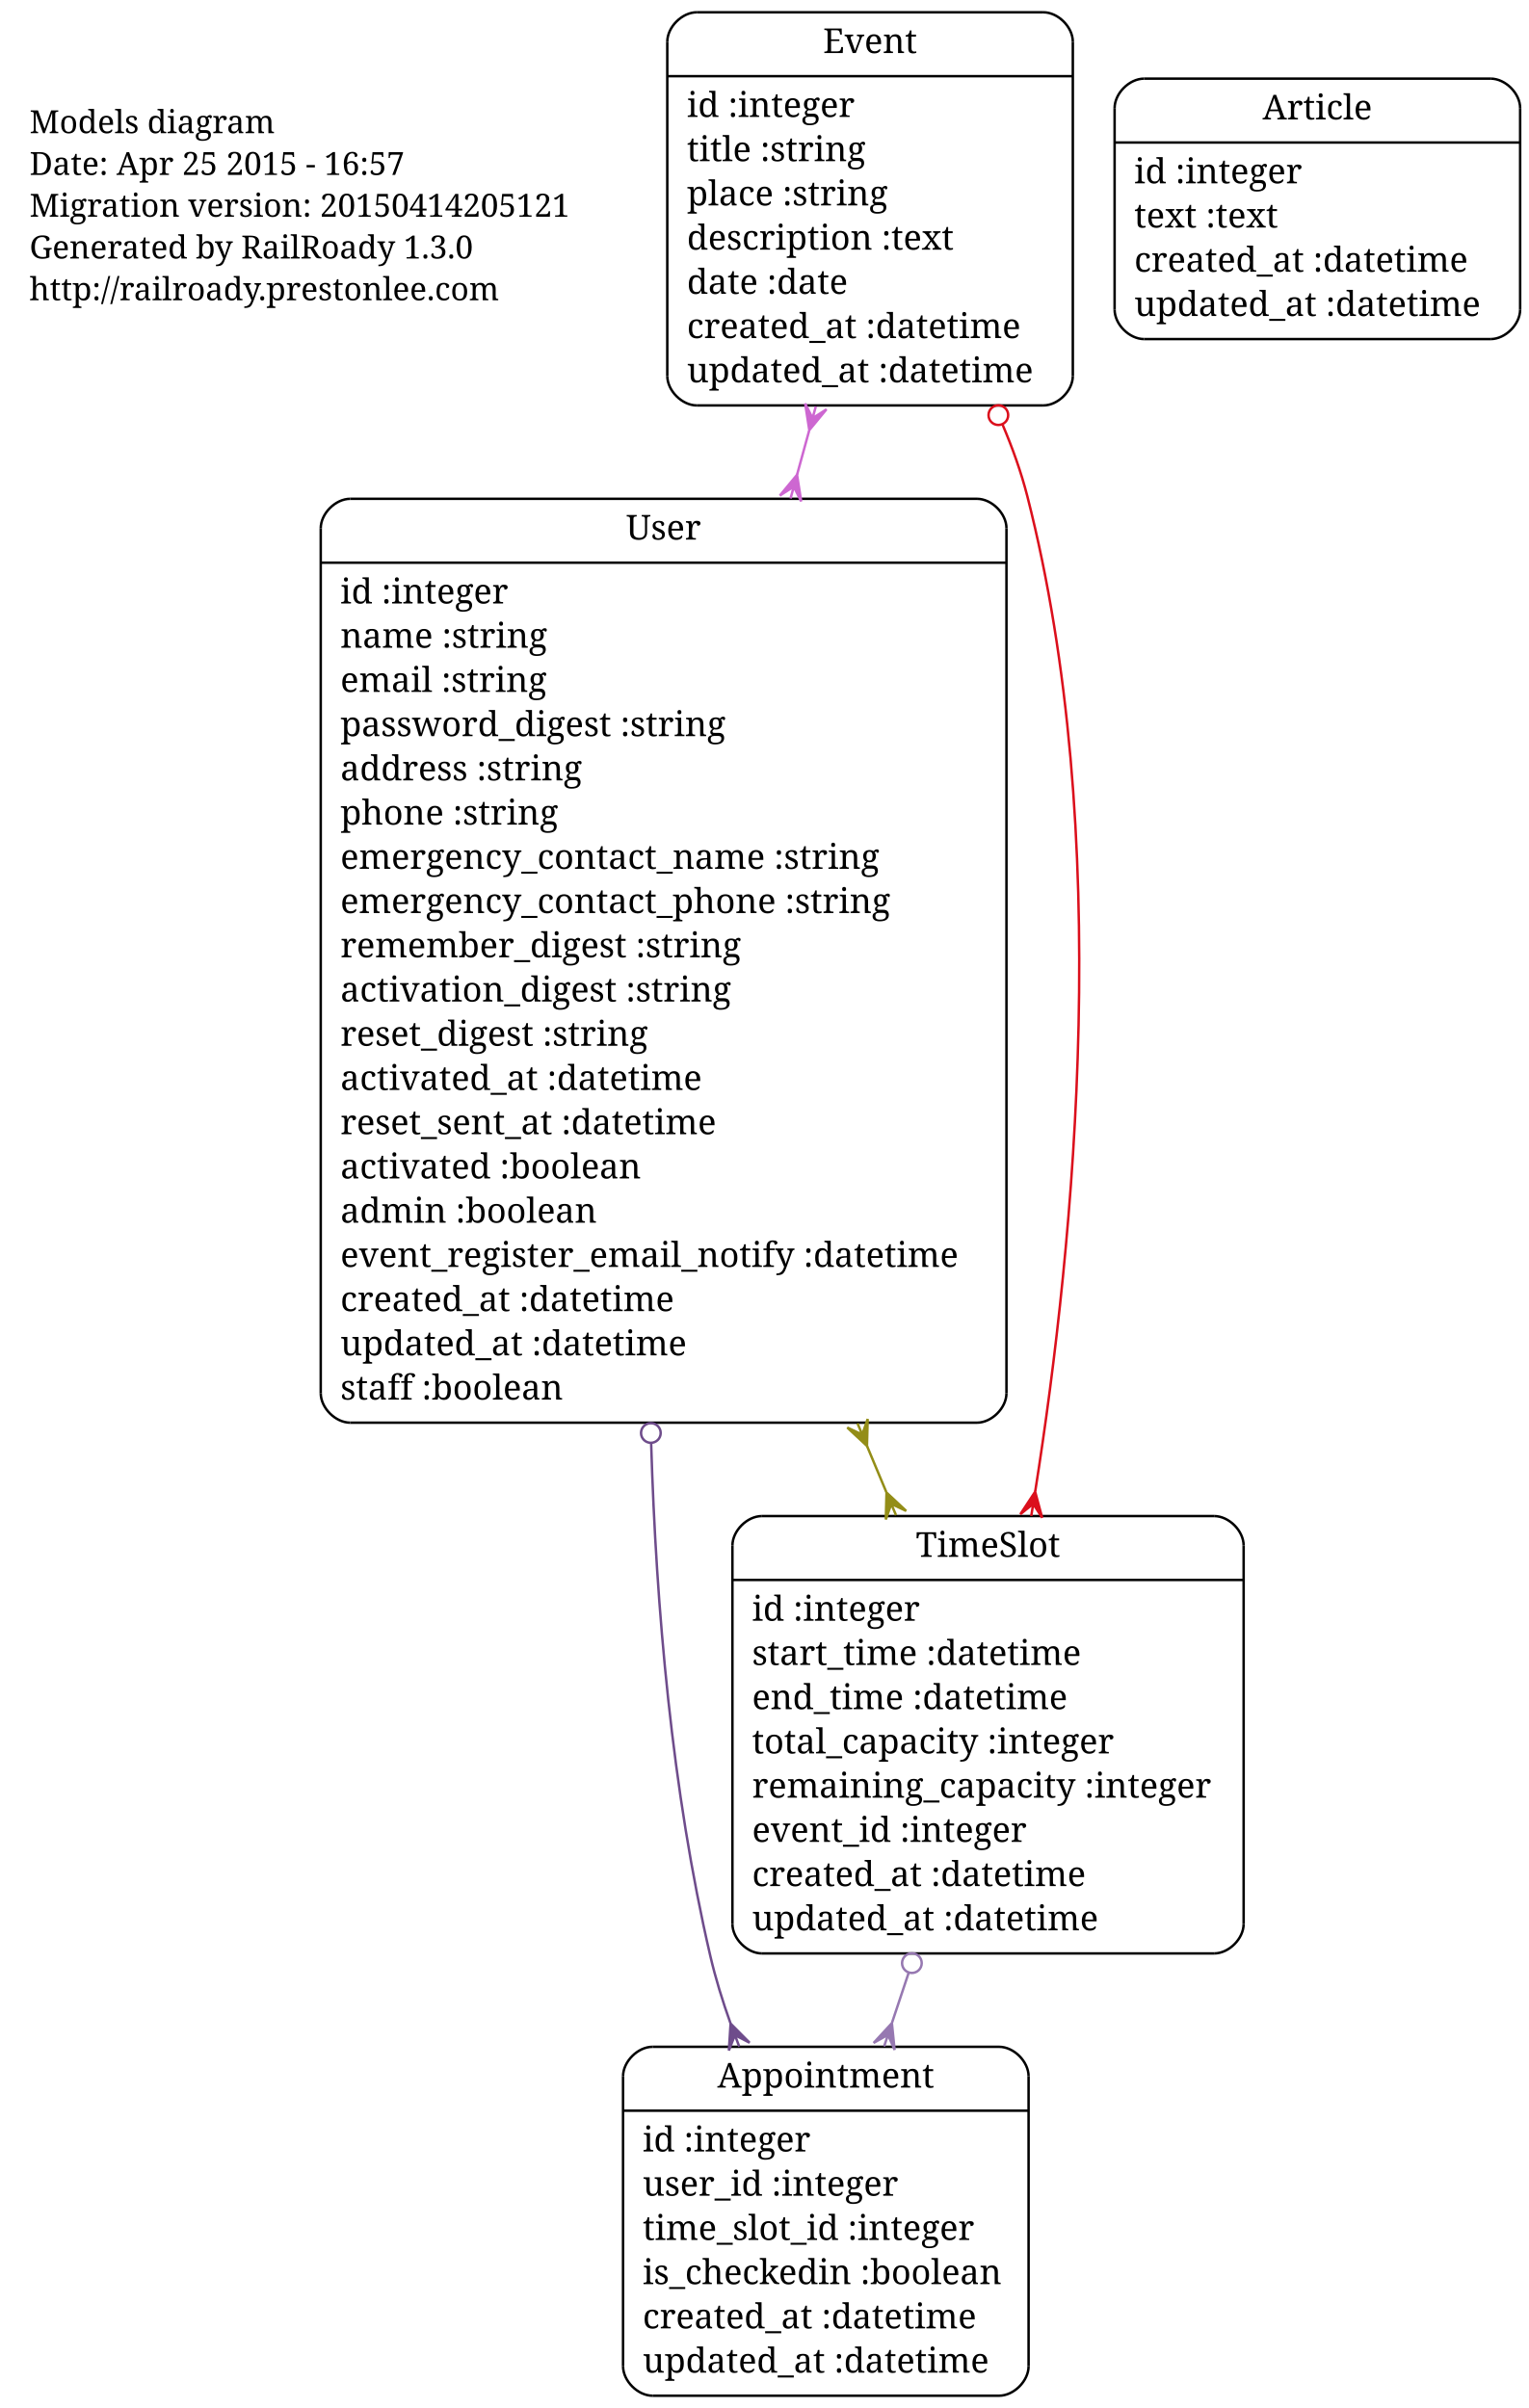
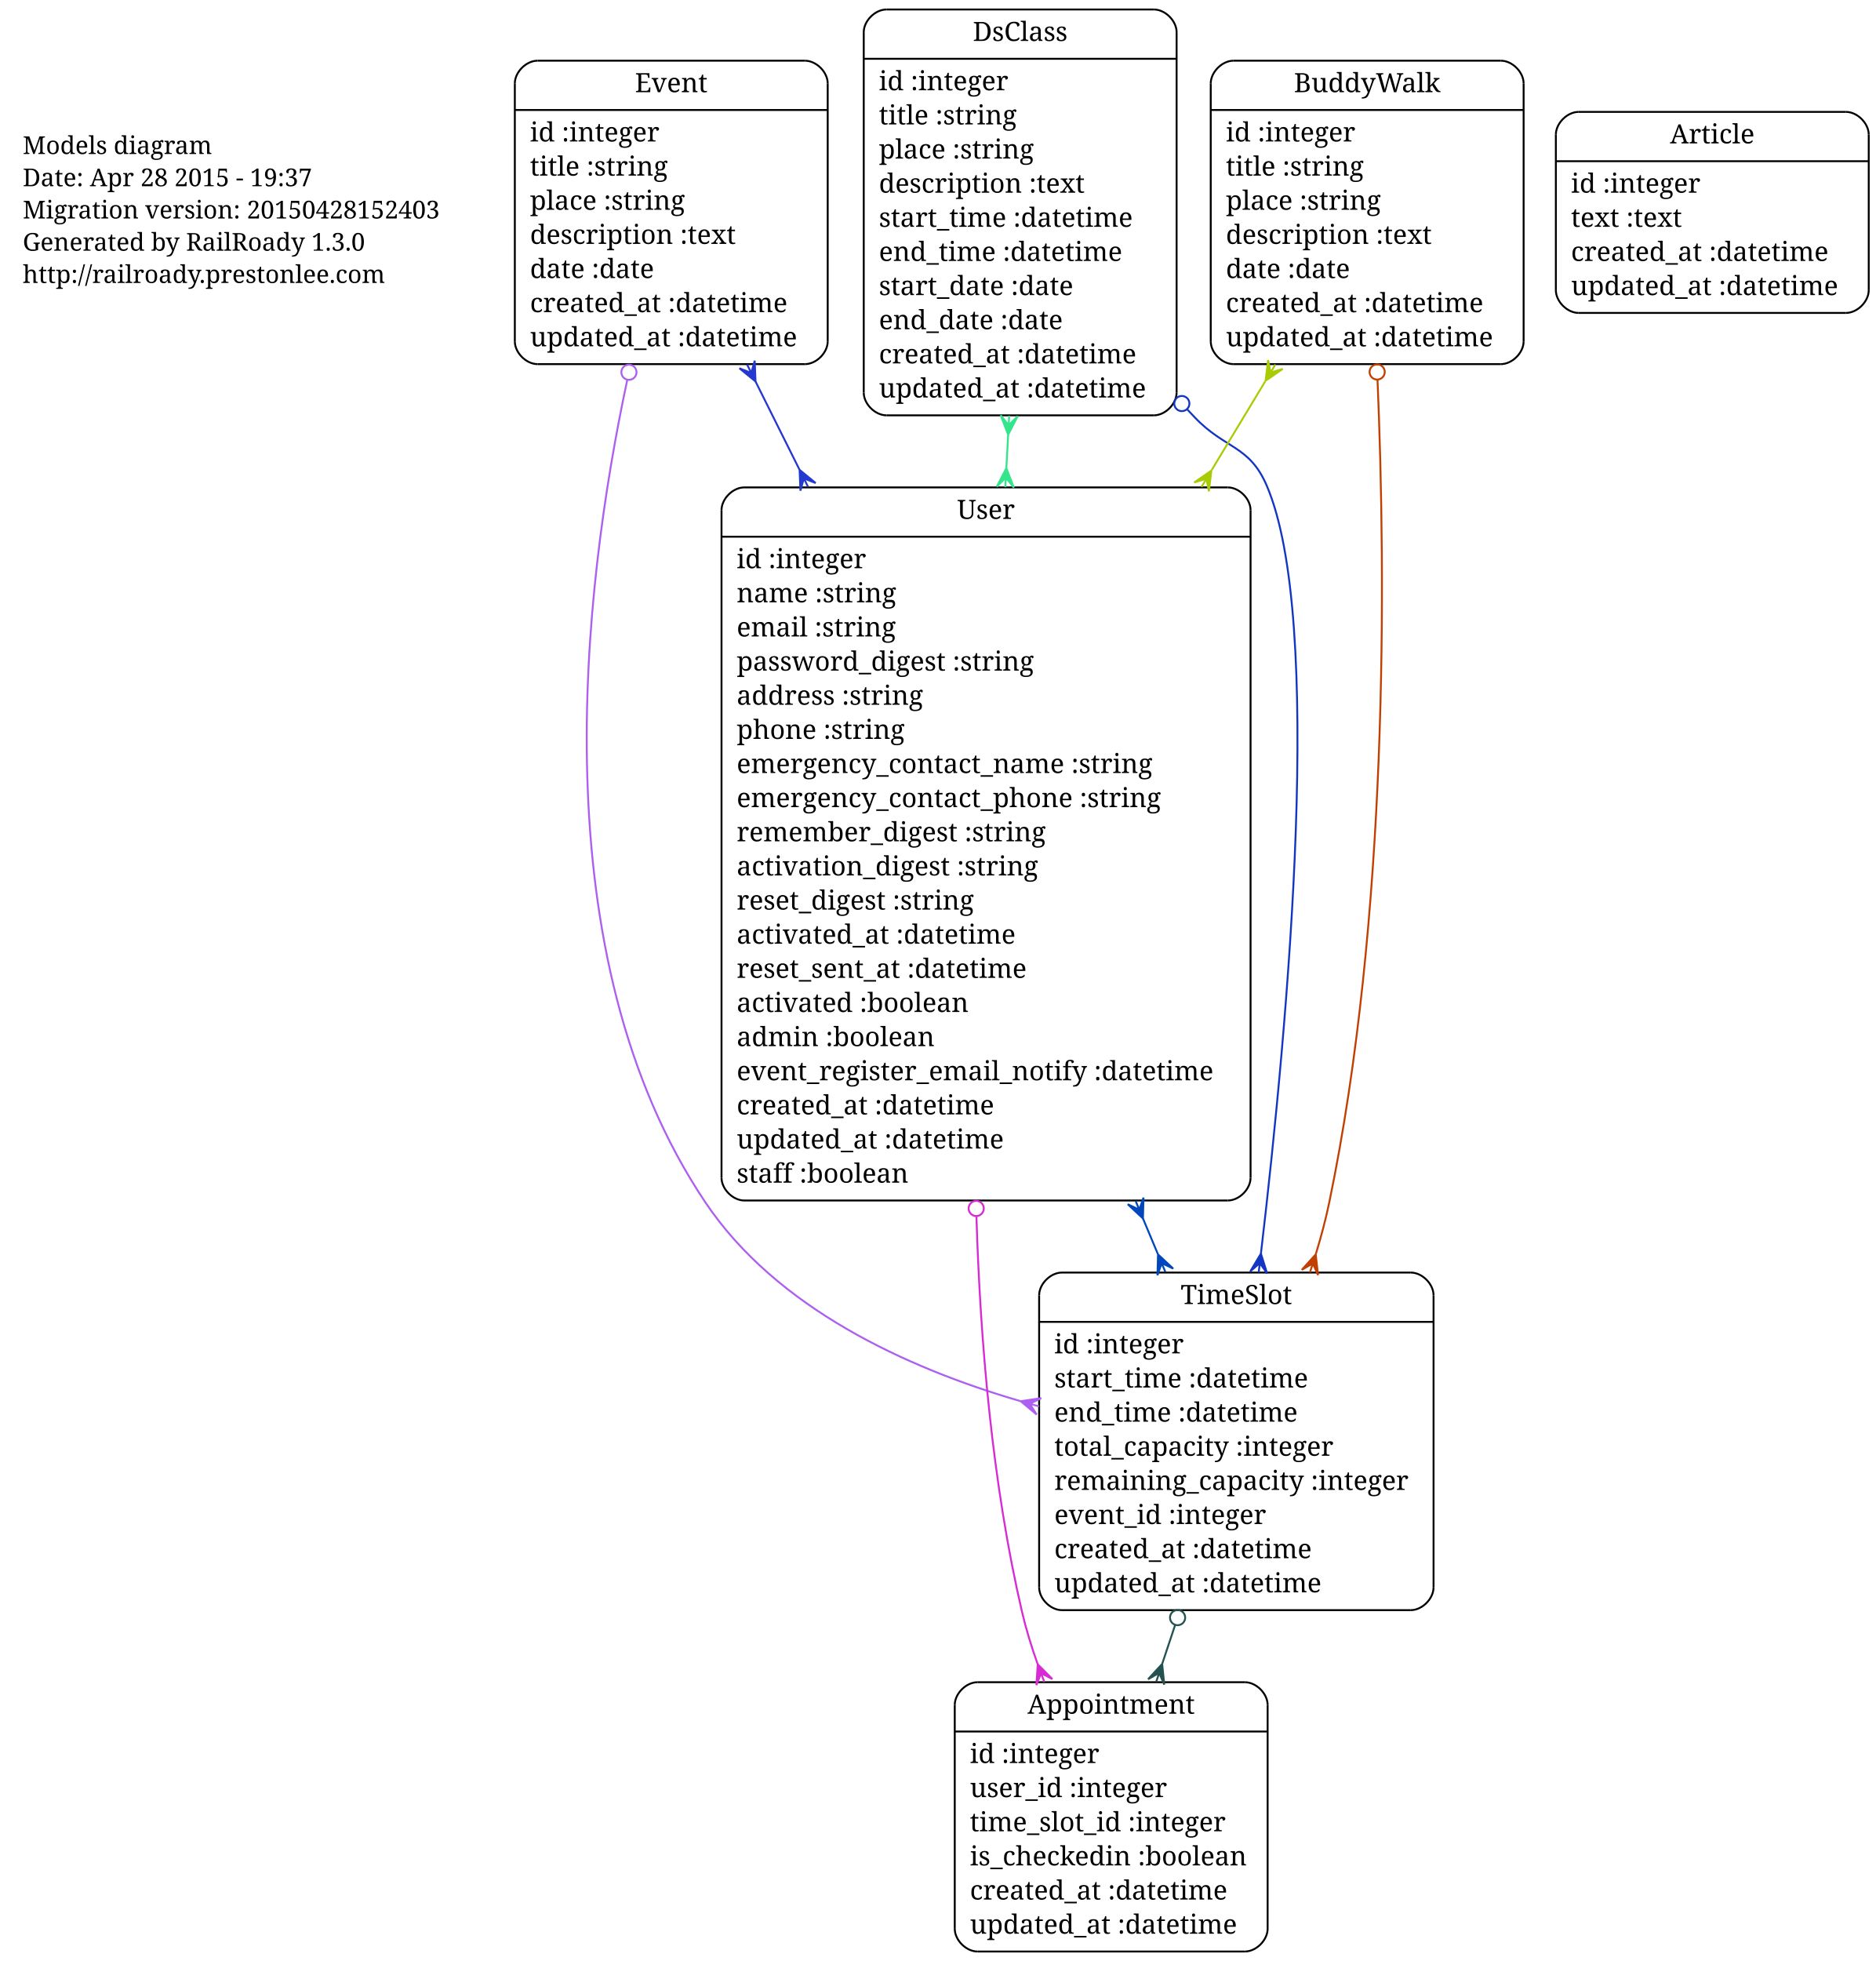
- <svg xmlns="http://www.w3.org/2000/svg" width="622pt" height="980pt" viewBox="0.00 0.00 622.00 980.00">
-   <g id="graph1" class="graph" transform="scale(1 1) rotate(0) translate(4 976)">
-     <polygon fill="white" stroke="white" points="-4,5 -4,-976 619,-976 619,5 -4,5" />
+ <svg xmlns="http://www.w3.org/2000/svg" width="989pt" height="1034pt" viewBox="0.00 0.00 989.00 1034.00">
+   <g id="graph1" class="graph" transform="scale(1 1) rotate(0) translate(4 1030)">
+     <polygon fill="white" stroke="white" points="-4,5 -4,-1030 986,-1030 986,5 -4,5" />
    <g id="node1" class="node">
-       <text text-anchor="start" x="8" y="-921.8" font-family="Times Roman,serif" font-size="13.00">Models diagram</text>
-       <text text-anchor="start" x="8" y="-904.8" font-family="Times Roman,serif" font-size="13.00">Date: Apr 25 2015 - 16:57</text>
-       <text text-anchor="start" x="8" y="-887.8" font-family="Times Roman,serif" font-size="13.00">Migration version: 20150414205121</text>
-       <text text-anchor="start" x="8" y="-870.8" font-family="Times Roman,serif" font-size="13.00">Generated by RailRoady 1.3.0</text>
-       <text text-anchor="start" x="8" y="-853.8" font-family="Times Roman,serif" font-size="13.00">http://railroady.prestonlee.com</text>
+       <text text-anchor="start" x="8" y="-948.8" font-family="Times Roman,serif" font-size="13.00">Models diagram</text>
+       <text text-anchor="start" x="8" y="-931.8" font-family="Times Roman,serif" font-size="13.00">Date: Apr 28 2015 - 19:37</text>
+       <text text-anchor="start" x="8" y="-914.8" font-family="Times Roman,serif" font-size="13.00">Migration version: 20150428152403</text>
+       <text text-anchor="start" x="8" y="-897.8" font-family="Times Roman,serif" font-size="13.00">Generated by RailRoady 1.3.0</text>
+       <text text-anchor="start" x="8" y="-880.8" font-family="Times Roman,serif" font-size="13.00">http://railroady.prestonlee.com</text>
    </g>
    <g id="node2" class="node">
-       <polyline fill="none" stroke="black" points="279.5,-811 420.5,-811 " />
-       <path fill="none" stroke="black" d="M420.5,-811C426.5,-811 432.5,-817 432.5,-823" />
-       <polyline fill="none" stroke="black" points="432.5,-823 432.5,-959 " />
-       <path fill="none" stroke="black" d="M432.5,-959C432.5,-965 426.5,-971 420.5,-971" />
-       <polyline fill="none" stroke="black" points="420.5,-971 279.5,-971 " />
-       <path fill="none" stroke="black" d="M279.5,-971C273.5,-971 267.5,-965 267.5,-959" />
-       <polyline fill="none" stroke="black" points="267.5,-959 267.5,-823 " />
-       <path fill="none" stroke="black" d="M267.5,-823C267.5,-817 273.5,-811 279.5,-811" />
-       <text text-anchor="middle" x="350" y="-954.4" font-family="Times Roman,serif" font-size="14.00">Event</text>
-       <polyline fill="none" stroke="black" points="267.5,-945 432.5,-945 " />
-       <text text-anchor="start" x="275.5" y="-928.4" font-family="Times Roman,serif" font-size="14.00">id :integer</text>
-       <text text-anchor="start" x="275.5" y="-910.4" font-family="Times Roman,serif" font-size="14.00">title :string</text>
-       <text text-anchor="start" x="275.5" y="-892.4" font-family="Times Roman,serif" font-size="14.00">place :string</text>
-       <text text-anchor="start" x="275.5" y="-874.4" font-family="Times Roman,serif" font-size="14.00">description :text</text>
-       <text text-anchor="start" x="275.5" y="-856.4" font-family="Times Roman,serif" font-size="14.00">date :date</text>
-       <text text-anchor="start" x="275.5" y="-838.4" font-family="Times Roman,serif" font-size="14.00">created_at :datetime</text>
-       <text text-anchor="start" x="275.5" y="-820.4" font-family="Times Roman,serif" font-size="14.00">updated_at :datetime</text>
+       <polyline fill="none" stroke="black" points="279.5,-838 420.5,-838 " />
+       <path fill="none" stroke="black" d="M420.5,-838C426.5,-838 432.5,-844 432.5,-850" />
+       <polyline fill="none" stroke="black" points="432.5,-850 432.5,-986 " />
+       <path fill="none" stroke="black" d="M432.5,-986C432.5,-992 426.5,-998 420.5,-998" />
+       <polyline fill="none" stroke="black" points="420.5,-998 279.5,-998 " />
+       <path fill="none" stroke="black" d="M279.5,-998C273.5,-998 267.5,-992 267.5,-986" />
+       <polyline fill="none" stroke="black" points="267.5,-986 267.5,-850 " />
+       <path fill="none" stroke="black" d="M267.5,-850C267.5,-844 273.5,-838 279.5,-838" />
+       <text text-anchor="middle" x="350" y="-981.4" font-family="Times Roman,serif" font-size="14.00">Event</text>
+       <polyline fill="none" stroke="black" points="267.5,-972 432.5,-972 " />
+       <text text-anchor="start" x="275.5" y="-955.4" font-family="Times Roman,serif" font-size="14.00">id :integer</text>
+       <text text-anchor="start" x="275.5" y="-937.4" font-family="Times Roman,serif" font-size="14.00">title :string</text>
+       <text text-anchor="start" x="275.5" y="-919.4" font-family="Times Roman,serif" font-size="14.00">place :string</text>
+       <text text-anchor="start" x="275.5" y="-901.4" font-family="Times Roman,serif" font-size="14.00">description :text</text>
+       <text text-anchor="start" x="275.5" y="-883.4" font-family="Times Roman,serif" font-size="14.00">date :date</text>
+       <text text-anchor="start" x="275.5" y="-865.4" font-family="Times Roman,serif" font-size="14.00">created_at :datetime</text>
+       <text text-anchor="start" x="275.5" y="-847.4" font-family="Times Roman,serif" font-size="14.00">updated_at :datetime</text>
+     </g>
+     <g id="node7" class="node">
+       <polyline fill="none" stroke="black" points="388.5,-397 643.5,-397 " />
+       <path fill="none" stroke="black" d="M643.5,-397C649.5,-397 655.5,-403 655.5,-409" />
+       <polyline fill="none" stroke="black" points="655.5,-409 655.5,-761 " />
+       <path fill="none" stroke="black" d="M655.5,-761C655.5,-767 649.5,-773 643.5,-773" />
+       <polyline fill="none" stroke="black" points="643.5,-773 388.5,-773 " />
+       <path fill="none" stroke="black" d="M388.5,-773C382.5,-773 376.5,-767 376.5,-761" />
+       <polyline fill="none" stroke="black" points="376.5,-761 376.5,-409 " />
+       <path fill="none" stroke="black" d="M376.5,-409C376.5,-403 382.5,-397 388.5,-397" />
+       <text text-anchor="middle" x="516" y="-756.4" font-family="Times Roman,serif" font-size="14.00">User</text>
+       <polyline fill="none" stroke="black" points="376.5,-747 655.5,-747 " />
+       <text text-anchor="start" x="384.5" y="-730.4" font-family="Times Roman,serif" font-size="14.00">id :integer</text>
+       <text text-anchor="start" x="384.5" y="-712.4" font-family="Times Roman,serif" font-size="14.00">name :string</text>
+       <text text-anchor="start" x="384.5" y="-694.4" font-family="Times Roman,serif" font-size="14.00">email :string</text>
+       <text text-anchor="start" x="384.5" y="-676.4" font-family="Times Roman,serif" font-size="14.00">password_digest :string</text>
+       <text text-anchor="start" x="384.5" y="-658.4" font-family="Times Roman,serif" font-size="14.00">address :string</text>
+       <text text-anchor="start" x="384.5" y="-640.4" font-family="Times Roman,serif" font-size="14.00">phone :string</text>
+       <text text-anchor="start" x="384.5" y="-622.4" font-family="Times Roman,serif" font-size="14.00">emergency_contact_name :string</text>
+       <text text-anchor="start" x="384.5" y="-604.4" font-family="Times Roman,serif" font-size="14.00">emergency_contact_phone :string</text>
+       <text text-anchor="start" x="384.5" y="-586.4" font-family="Times Roman,serif" font-size="14.00">remember_digest :string</text>
+       <text text-anchor="start" x="384.5" y="-568.4" font-family="Times Roman,serif" font-size="14.00">activation_digest :string</text>
+       <text text-anchor="start" x="384.5" y="-550.4" font-family="Times Roman,serif" font-size="14.00">reset_digest :string</text>
+       <text text-anchor="start" x="384.5" y="-532.4" font-family="Times Roman,serif" font-size="14.00">activated_at :datetime</text>
+       <text text-anchor="start" x="384.5" y="-514.4" font-family="Times Roman,serif" font-size="14.00">reset_sent_at :datetime</text>
+       <text text-anchor="start" x="384.5" y="-496.4" font-family="Times Roman,serif" font-size="14.00">activated :boolean</text>
+       <text text-anchor="start" x="384.5" y="-478.4" font-family="Times Roman,serif" font-size="14.00">admin :boolean</text>
+       <text text-anchor="start" x="384.5" y="-460.4" font-family="Times Roman,serif" font-size="14.00">event_register_email_notify :datetime</text>
+       <text text-anchor="start" x="384.5" y="-442.4" font-family="Times Roman,serif" font-size="14.00">created_at :datetime</text>
+       <text text-anchor="start" x="384.5" y="-424.4" font-family="Times Roman,serif" font-size="14.00">updated_at :datetime</text>
+       <text text-anchor="start" x="384.5" y="-406.4" font-family="Times Roman,serif" font-size="14.00">staff :boolean</text>
+     </g>
+     <g id="edge4" class="edge">
+       <path fill="none" stroke="#2439cd" d="M394.444,-828.844C401.77,-814.147 409.612,-798.417 417.653,-782.287" />
+       <polygon fill="#2439cd" stroke="#2439cd" points="394.434,-828.865 385.945,-835.807 392.203,-833.34 389.972,-837.814 389.972,-837.814 389.972,-837.814 392.203,-833.34 394,-839.822 394.434,-828.865 394.434,-828.865" />
+       <polygon fill="#2439cd" stroke="#2439cd" points="417.677,-782.239 426.165,-775.297 419.907,-777.764 422.138,-773.289 422.138,-773.289 422.138,-773.289 419.907,-777.764 418.111,-771.282 417.677,-782.239 417.677,-782.239" />
+     </g>
+     <g id="node8" class="node">
+       <polyline fill="none" stroke="black" points="556,-181 740,-181 " />
+       <path fill="none" stroke="black" d="M740,-181C746,-181 752,-187 752,-193" />
+       <polyline fill="none" stroke="black" points="752,-193 752,-347 " />
+       <path fill="none" stroke="black" d="M752,-347C752,-353 746,-359 740,-359" />
+       <polyline fill="none" stroke="black" points="740,-359 556,-359 " />
+       <path fill="none" stroke="black" d="M556,-359C550,-359 544,-353 544,-347" />
+       <polyline fill="none" stroke="black" points="544,-347 544,-193 " />
+       <path fill="none" stroke="black" d="M544,-193C544,-187 550,-181 556,-181" />
+       <text text-anchor="middle" x="648" y="-342.4" font-family="Times Roman,serif" font-size="14.00">TimeSlot</text>
+       <polyline fill="none" stroke="black" points="544,-333 752,-333 " />
+       <text text-anchor="start" x="552" y="-316.4" font-family="Times Roman,serif" font-size="14.00">id :integer</text>
+       <text text-anchor="start" x="552" y="-298.4" font-family="Times Roman,serif" font-size="14.00">start_time :datetime</text>
+       <text text-anchor="start" x="552" y="-280.4" font-family="Times Roman,serif" font-size="14.00">end_time :datetime</text>
+       <text text-anchor="start" x="552" y="-262.4" font-family="Times Roman,serif" font-size="14.00">total_capacity :integer</text>
+       <text text-anchor="start" x="552" y="-244.4" font-family="Times Roman,serif" font-size="14.00">remaining_capacity :integer</text>
+       <text text-anchor="start" x="552" y="-226.4" font-family="Times Roman,serif" font-size="14.00">event_id :integer</text>
+       <text text-anchor="start" x="552" y="-208.4" font-family="Times Roman,serif" font-size="14.00">created_at :datetime</text>
+       <text text-anchor="start" x="552" y="-190.4" font-family="Times Roman,serif" font-size="14.00">updated_at :datetime</text>
+     </g>
+     <g id="edge2" class="edge">
+       <path fill="none" stroke="#ad5ff0" d="M326.815,-829.754C303.044,-718.514 280.639,-526.136 368,-396 405.502,-340.135 474.093,-308.728 533.998,-291.242" />
+       <ellipse fill="none" stroke="#ad5ff0" cx="327.677" cy="-833.713" rx="4" ry="4" />
+       <polygon fill="#ad5ff0" stroke="#ad5ff0" points="534.289,-291.16 545.135,-292.781 539.102,-289.805 543.915,-288.449 543.915,-288.449 543.915,-288.449 539.102,-289.805 542.695,-284.118 534.289,-291.16 534.289,-291.16" />
+     </g>
+     <g id="node3" class="node">
+       <polyline fill="none" stroke="black" points="463.5,-811 604.5,-811 " />
+       <path fill="none" stroke="black" d="M604.5,-811C610.5,-811 616.5,-817 616.5,-823" />
+       <polyline fill="none" stroke="black" points="616.5,-823 616.5,-1013 " />
+       <path fill="none" stroke="black" d="M616.5,-1013C616.5,-1019 610.5,-1025 604.5,-1025" />
+       <polyline fill="none" stroke="black" points="604.5,-1025 463.5,-1025 " />
+       <path fill="none" stroke="black" d="M463.5,-1025C457.5,-1025 451.5,-1019 451.5,-1013" />
+       <polyline fill="none" stroke="black" points="451.5,-1013 451.5,-823 " />
+       <path fill="none" stroke="black" d="M451.5,-823C451.5,-817 457.5,-811 463.5,-811" />
+       <text text-anchor="middle" x="534" y="-1008.4" font-family="Times Roman,serif" font-size="14.00">DsClass</text>
+       <polyline fill="none" stroke="black" points="451.5,-999 616.5,-999 " />
+       <text text-anchor="start" x="459.5" y="-982.4" font-family="Times Roman,serif" font-size="14.00">id :integer</text>
+       <text text-anchor="start" x="459.5" y="-964.4" font-family="Times Roman,serif" font-size="14.00">title :string</text>
+       <text text-anchor="start" x="459.5" y="-946.4" font-family="Times Roman,serif" font-size="14.00">place :string</text>
+       <text text-anchor="start" x="459.5" y="-928.4" font-family="Times Roman,serif" font-size="14.00">description :text</text>
+       <text text-anchor="start" x="459.5" y="-910.4" font-family="Times Roman,serif" font-size="14.00">start_time :datetime</text>
+       <text text-anchor="start" x="459.5" y="-892.4" font-family="Times Roman,serif" font-size="14.00">end_time :datetime</text>
+       <text text-anchor="start" x="459.5" y="-874.4" font-family="Times Roman,serif" font-size="14.00">start_date :date</text>
+       <text text-anchor="start" x="459.5" y="-856.4" font-family="Times Roman,serif" font-size="14.00">end_date :date</text>
+       <text text-anchor="start" x="459.5" y="-838.4" font-family="Times Roman,serif" font-size="14.00">created_at :datetime</text>
+       <text text-anchor="start" x="459.5" y="-820.4" font-family="Times Roman,serif" font-size="14.00">updated_at :datetime</text>
+     </g>
+     <g id="edge8" class="edge">
+       <path fill="none" stroke="#34e58c" d="M527.66,-800.719C527.348,-794.943 527.031,-789.079 526.711,-783.16" />
+       <polygon fill="#34e58c" stroke="#34e58c" points="527.666,-800.818 523.712,-811.047 527.936,-805.811 528.206,-810.804 528.206,-810.804 528.206,-810.804 527.936,-805.811 532.699,-810.561 527.666,-800.818 527.666,-800.818" />
+       <polygon fill="#34e58c" stroke="#34e58c" points="526.71,-783.138 530.664,-772.909 526.44,-778.145 526.17,-773.152 526.17,-773.152 526.17,-773.152 526.44,-778.145 521.677,-773.395 526.71,-783.138 526.71,-783.138" />
+     </g>
+     <g id="edge6" class="edge">
+       <path fill="none" stroke="#1235c4" d="M622.166,-814.07C623.448,-812.7 624.726,-811.343 626,-810 642.01,-793.121 654.808,-795.371 664,-774 694.206,-703.775 675.752,-494.8 660.972,-369.072" />
+       <ellipse fill="none" stroke="#1235c4" cx="619.251" cy="-817.214" rx="4" ry="4" />
+       <polygon fill="#1235c4" stroke="#1235c4" points="660.961,-368.975 664.249,-358.513 660.371,-364.01 659.781,-359.045 659.781,-359.045 659.781,-359.045 660.371,-364.01 655.312,-359.576 660.961,-368.975 660.961,-368.975" />
+     </g>
+     <g id="node4" class="node">
+       <polyline fill="none" stroke="black" points="828.5,-865 969.5,-865 " />
+       <path fill="none" stroke="black" d="M969.5,-865C975.5,-865 981.5,-871 981.5,-877" />
+       <polyline fill="none" stroke="black" points="981.5,-877 981.5,-959 " />
+       <path fill="none" stroke="black" d="M981.5,-959C981.5,-965 975.5,-971 969.5,-971" />
+       <polyline fill="none" stroke="black" points="969.5,-971 828.5,-971 " />
+       <path fill="none" stroke="black" d="M828.5,-971C822.5,-971 816.5,-965 816.5,-959" />
+       <polyline fill="none" stroke="black" points="816.5,-959 816.5,-877 " />
+       <path fill="none" stroke="black" d="M816.5,-877C816.5,-871 822.5,-865 828.5,-865" />
+       <text text-anchor="middle" x="899" y="-954.4" font-family="Times Roman,serif" font-size="14.00">Article</text>
+       <polyline fill="none" stroke="black" points="816.5,-945 981.5,-945 " />
+       <text text-anchor="start" x="824.5" y="-928.4" font-family="Times Roman,serif" font-size="14.00">id :integer</text>
+       <text text-anchor="start" x="824.5" y="-910.4" font-family="Times Roman,serif" font-size="14.00">text :text</text>
+       <text text-anchor="start" x="824.5" y="-892.4" font-family="Times Roman,serif" font-size="14.00">created_at :datetime</text>
+       <text text-anchor="start" x="824.5" y="-874.4" font-family="Times Roman,serif" font-size="14.00">updated_at :datetime</text>
    </g>
    <g id="node5" class="node">
-       <polyline fill="none" stroke="black" points="138.5,-397 393.5,-397 " />
-       <path fill="none" stroke="black" d="M393.5,-397C399.5,-397 405.5,-403 405.5,-409" />
-       <polyline fill="none" stroke="black" points="405.5,-409 405.5,-761 " />
-       <path fill="none" stroke="black" d="M405.5,-761C405.5,-767 399.5,-773 393.5,-773" />
-       <polyline fill="none" stroke="black" points="393.5,-773 138.5,-773 " />
-       <path fill="none" stroke="black" d="M138.5,-773C132.5,-773 126.5,-767 126.5,-761" />
-       <polyline fill="none" stroke="black" points="126.5,-761 126.5,-409 " />
-       <path fill="none" stroke="black" d="M126.5,-409C126.5,-403 132.5,-397 138.5,-397" />
-       <text text-anchor="middle" x="266" y="-756.4" font-family="Times Roman,serif" font-size="14.00">User</text>
-       <polyline fill="none" stroke="black" points="126.5,-747 405.5,-747 " />
-       <text text-anchor="start" x="134.5" y="-730.4" font-family="Times Roman,serif" font-size="14.00">id :integer</text>
-       <text text-anchor="start" x="134.5" y="-712.4" font-family="Times Roman,serif" font-size="14.00">name :string</text>
-       <text text-anchor="start" x="134.5" y="-694.4" font-family="Times Roman,serif" font-size="14.00">email :string</text>
-       <text text-anchor="start" x="134.5" y="-676.4" font-family="Times Roman,serif" font-size="14.00">password_digest :string</text>
-       <text text-anchor="start" x="134.5" y="-658.4" font-family="Times Roman,serif" font-size="14.00">address :string</text>
-       <text text-anchor="start" x="134.5" y="-640.4" font-family="Times Roman,serif" font-size="14.00">phone :string</text>
-       <text text-anchor="start" x="134.5" y="-622.4" font-family="Times Roman,serif" font-size="14.00">emergency_contact_name :string</text>
-       <text text-anchor="start" x="134.5" y="-604.4" font-family="Times Roman,serif" font-size="14.00">emergency_contact_phone :string</text>
-       <text text-anchor="start" x="134.5" y="-586.4" font-family="Times Roman,serif" font-size="14.00">remember_digest :string</text>
-       <text text-anchor="start" x="134.5" y="-568.4" font-family="Times Roman,serif" font-size="14.00">activation_digest :string</text>
-       <text text-anchor="start" x="134.5" y="-550.4" font-family="Times Roman,serif" font-size="14.00">reset_digest :string</text>
-       <text text-anchor="start" x="134.5" y="-532.4" font-family="Times Roman,serif" font-size="14.00">activated_at :datetime</text>
-       <text text-anchor="start" x="134.5" y="-514.4" font-family="Times Roman,serif" font-size="14.00">reset_sent_at :datetime</text>
-       <text text-anchor="start" x="134.5" y="-496.4" font-family="Times Roman,serif" font-size="14.00">activated :boolean</text>
-       <text text-anchor="start" x="134.5" y="-478.4" font-family="Times Roman,serif" font-size="14.00">admin :boolean</text>
-       <text text-anchor="start" x="134.5" y="-460.4" font-family="Times Roman,serif" font-size="14.00">event_register_email_notify :datetime</text>
-       <text text-anchor="start" x="134.5" y="-442.4" font-family="Times Roman,serif" font-size="14.00">created_at :datetime</text>
-       <text text-anchor="start" x="134.5" y="-424.4" font-family="Times Roman,serif" font-size="14.00">updated_at :datetime</text>
-       <text text-anchor="start" x="134.5" y="-406.4" font-family="Times Roman,serif" font-size="14.00">staff :boolean</text>
-     </g>
-     <g id="edge4" class="edge">
-       <path fill="none" stroke="#cd67d1" d="M325.214,-800.708C323.611,-794.868 321.967,-788.88 320.295,-782.789" />
-       <polygon fill="#cd67d1" stroke="#cd67d1" points="325.283,-800.959 323.591,-811.793 326.606,-805.78 327.93,-810.602 327.93,-810.602 327.93,-810.602 326.606,-805.78 332.269,-809.411 325.283,-800.959 325.283,-800.959" />
-       <polygon fill="#cd67d1" stroke="#cd67d1" points="320.293,-782.78 321.985,-771.946 318.969,-777.959 317.645,-773.137 317.645,-773.137 317.645,-773.137 318.969,-777.959 313.306,-774.328 320.293,-782.78 320.293,-782.78" />
+       <polyline fill="none" stroke="black" points="646.5,-838 787.5,-838 " />
+       <path fill="none" stroke="black" d="M787.5,-838C793.5,-838 799.5,-844 799.5,-850" />
+       <polyline fill="none" stroke="black" points="799.5,-850 799.5,-986 " />
+       <path fill="none" stroke="black" d="M799.5,-986C799.5,-992 793.5,-998 787.5,-998" />
+       <polyline fill="none" stroke="black" points="787.5,-998 646.5,-998 " />
+       <path fill="none" stroke="black" d="M646.5,-998C640.5,-998 634.5,-992 634.5,-986" />
+       <polyline fill="none" stroke="black" points="634.5,-986 634.5,-850 " />
+       <path fill="none" stroke="black" d="M634.5,-850C634.5,-844 640.5,-838 646.5,-838" />
+       <text text-anchor="middle" x="717" y="-981.4" font-family="Times Roman,serif" font-size="14.00">BuddyWalk</text>
+       <polyline fill="none" stroke="black" points="634.5,-972 799.5,-972 " />
+       <text text-anchor="start" x="642.5" y="-955.4" font-family="Times Roman,serif" font-size="14.00">id :integer</text>
+       <text text-anchor="start" x="642.5" y="-937.4" font-family="Times Roman,serif" font-size="14.00">title :string</text>
+       <text text-anchor="start" x="642.5" y="-919.4" font-family="Times Roman,serif" font-size="14.00">place :string</text>
+       <text text-anchor="start" x="642.5" y="-901.4" font-family="Times Roman,serif" font-size="14.00">description :text</text>
+       <text text-anchor="start" x="642.5" y="-883.4" font-family="Times Roman,serif" font-size="14.00">date :date</text>
+       <text text-anchor="start" x="642.5" y="-865.4" font-family="Times Roman,serif" font-size="14.00">created_at :datetime</text>
+       <text text-anchor="start" x="642.5" y="-847.4" font-family="Times Roman,serif" font-size="14.00">updated_at :datetime</text>
+     </g>
+     <g id="edge12" class="edge">
+       <path fill="none" stroke="#a8cc04" d="M663.185,-828.844C654.314,-814.147 644.819,-798.417 635.083,-782.287" />
+       <polygon fill="#a8cc04" stroke="#a8cc04" points="663.432,-829.253 664.747,-840.14 666.016,-833.534 668.6,-837.814 668.6,-837.814 668.6,-837.814 666.016,-833.534 672.452,-835.489 663.432,-829.253 663.432,-829.253" />
+       <polygon fill="#a8cc04" stroke="#a8cc04" points="634.82,-781.851 633.505,-770.964 632.236,-777.57 629.652,-773.289 629.652,-773.289 629.652,-773.289 632.236,-777.57 625.799,-775.615 634.82,-781.851 634.82,-781.851" />
+     </g>
+     <g id="edge10" class="edge">
+       <path fill="none" stroke="#c14001" d="M722.441,-829.834C726.883,-725.177 728.112,-545.94 697,-396 695.144,-387.055 692.72,-377.918 689.943,-368.853" />
+       <ellipse fill="none" stroke="#c14001" cx="722.264" cy="-833.864" rx="4" ry="4" />
+       <polygon fill="#c14001" stroke="#c14001" points="689.855,-368.58 691.086,-357.683 688.328,-363.819 686.801,-359.058 686.801,-359.058 686.801,-359.058 688.328,-363.819 682.516,-360.432 689.855,-368.58 689.855,-368.58" />
    </g>
    <g id="node6" class="node">
-       <polyline fill="none" stroke="black" points="306,-181 490,-181 " />
-       <path fill="none" stroke="black" d="M490,-181C496,-181 502,-187 502,-193" />
-       <polyline fill="none" stroke="black" points="502,-193 502,-347 " />
-       <path fill="none" stroke="black" d="M502,-347C502,-353 496,-359 490,-359" />
-       <polyline fill="none" stroke="black" points="490,-359 306,-359 " />
-       <path fill="none" stroke="black" d="M306,-359C300,-359 294,-353 294,-347" />
-       <polyline fill="none" stroke="black" points="294,-347 294,-193 " />
-       <path fill="none" stroke="black" d="M294,-193C294,-187 300,-181 306,-181" />
-       <text text-anchor="middle" x="398" y="-342.4" font-family="Times Roman,serif" font-size="14.00">TimeSlot</text>
-       <polyline fill="none" stroke="black" points="294,-333 502,-333 " />
-       <text text-anchor="start" x="302" y="-316.4" font-family="Times Roman,serif" font-size="14.00">id :integer</text>
-       <text text-anchor="start" x="302" y="-298.4" font-family="Times Roman,serif" font-size="14.00">start_time :datetime</text>
-       <text text-anchor="start" x="302" y="-280.4" font-family="Times Roman,serif" font-size="14.00">end_time :datetime</text>
-       <text text-anchor="start" x="302" y="-262.4" font-family="Times Roman,serif" font-size="14.00">total_capacity :integer</text>
-       <text text-anchor="start" x="302" y="-244.4" font-family="Times Roman,serif" font-size="14.00">remaining_capacity :integer</text>
-       <text text-anchor="start" x="302" y="-226.4" font-family="Times Roman,serif" font-size="14.00">event_id :integer</text>
-       <text text-anchor="start" x="302" y="-208.4" font-family="Times Roman,serif" font-size="14.00">created_at :datetime</text>
-       <text text-anchor="start" x="302" y="-190.4" font-family="Times Roman,serif" font-size="14.00">updated_at :datetime</text>
-     </g>
-     <g id="edge2" class="edge">
-       <path fill="none" stroke="#db0f1c" d="M403.836,-803.373C407.958,-793.726 411.487,-783.831 414,-774 449.042,-636.921 433.461,-472.046 417.21,-369.107" />
-       <ellipse fill="none" stroke="#db0f1c" cx="402.201" cy="-807.044" rx="4" ry="4" />
-       <polygon fill="#db0f1c" stroke="#db0f1c" points="417.177,-368.905 420.029,-358.317 416.382,-363.969 415.586,-359.033 415.586,-359.033 415.586,-359.033 416.382,-363.969 411.143,-359.749 417.177,-368.905 417.177,-368.905" />
-     </g>
-     <g id="node3" class="node">
-       <polyline fill="none" stroke="black" points="461.5,-838 602.5,-838 " />
-       <path fill="none" stroke="black" d="M602.5,-838C608.5,-838 614.5,-844 614.5,-850" />
-       <polyline fill="none" stroke="black" points="614.5,-850 614.5,-932 " />
-       <path fill="none" stroke="black" d="M614.5,-932C614.5,-938 608.5,-944 602.5,-944" />
-       <polyline fill="none" stroke="black" points="602.5,-944 461.5,-944 " />
-       <path fill="none" stroke="black" d="M461.5,-944C455.5,-944 449.5,-938 449.5,-932" />
-       <polyline fill="none" stroke="black" points="449.5,-932 449.5,-850 " />
-       <path fill="none" stroke="black" d="M449.5,-850C449.5,-844 455.5,-838 461.5,-838" />
-       <text text-anchor="middle" x="532" y="-927.4" font-family="Times Roman,serif" font-size="14.00">Article</text>
-       <polyline fill="none" stroke="black" points="449.5,-918 614.5,-918 " />
-       <text text-anchor="start" x="457.5" y="-901.4" font-family="Times Roman,serif" font-size="14.00">id :integer</text>
-       <text text-anchor="start" x="457.5" y="-883.4" font-family="Times Roman,serif" font-size="14.00">text :text</text>
-       <text text-anchor="start" x="457.5" y="-865.4" font-family="Times Roman,serif" font-size="14.00">created_at :datetime</text>
-       <text text-anchor="start" x="457.5" y="-847.4" font-family="Times Roman,serif" font-size="14.00">updated_at :datetime</text>
-     </g>
-     <g id="node4" class="node">
-       <polyline fill="none" stroke="black" points="261.5,-1 402.5,-1 " />
-       <path fill="none" stroke="black" d="M402.5,-1C408.5,-1 414.5,-7 414.5,-13" />
-       <polyline fill="none" stroke="black" points="414.5,-13 414.5,-131 " />
-       <path fill="none" stroke="black" d="M414.5,-131C414.5,-137 408.5,-143 402.5,-143" />
-       <polyline fill="none" stroke="black" points="402.5,-143 261.5,-143 " />
-       <path fill="none" stroke="black" d="M261.5,-143C255.5,-143 249.5,-137 249.5,-131" />
-       <polyline fill="none" stroke="black" points="249.5,-131 249.5,-13 " />
-       <path fill="none" stroke="black" d="M249.5,-13C249.5,-7 255.5,-1 261.5,-1" />
-       <text text-anchor="middle" x="332" y="-126.4" font-family="Times Roman,serif" font-size="14.00">Appointment</text>
-       <polyline fill="none" stroke="black" points="249.5,-117 414.5,-117 " />
-       <text text-anchor="start" x="257.5" y="-100.4" font-family="Times Roman,serif" font-size="14.00">id :integer</text>
-       <text text-anchor="start" x="257.5" y="-82.4" font-family="Times Roman,serif" font-size="14.00">user_id :integer</text>
-       <text text-anchor="start" x="257.5" y="-64.4" font-family="Times Roman,serif" font-size="14.00">time_slot_id :integer</text>
-       <text text-anchor="start" x="257.5" y="-46.4" font-family="Times Roman,serif" font-size="14.00">is_checkedin :boolean</text>
-       <text text-anchor="start" x="257.5" y="-28.4" font-family="Times Roman,serif" font-size="14.00">created_at :datetime</text>
-       <text text-anchor="start" x="257.5" y="-10.4" font-family="Times Roman,serif" font-size="14.00">updated_at :datetime</text>
-     </g>
-     <g id="edge6" class="edge">
-       <path fill="none" stroke="#6e4c8b" d="M260.93,-388.682C262.959,-321.756 269.418,-246.95 285,-180 287.116,-170.909 289.971,-161.627 293.235,-152.51" />
-       <ellipse fill="none" stroke="#6e4c8b" cx="260.816" cy="-392.805" rx="4" ry="4" />
-       <polygon fill="#6e4c8b" stroke="#6e4c8b" points="293.259,-152.448 300.984,-144.665 295.015,-147.766 296.771,-143.085 296.771,-143.085 296.771,-143.085 295.015,-147.766 292.558,-141.504 293.259,-152.448 293.259,-152.448" />
-     </g>
-     <g id="edge8" class="edge">
-       <path fill="none" stroke="#938d17" d="M348.778,-387.461C351.429,-381.136 354.04,-374.904 356.594,-368.809" />
-       <polygon fill="#938d17" stroke="#938d17" points="348.746,-387.538 340.731,-395.022 346.814,-392.149 344.881,-396.761 344.881,-396.761 344.881,-396.761 346.814,-392.149 349.031,-398.5 348.746,-387.538 348.746,-387.538" />
-       <polygon fill="#938d17" stroke="#938d17" points="356.693,-368.573 364.709,-361.089 358.626,-363.961 360.558,-359.35 360.558,-359.35 360.558,-359.35 358.626,-363.961 356.408,-357.611 356.693,-368.573 356.693,-368.573" />
-     </g>
-     <g id="edge10" class="edge">
-       <path fill="none" stroke="#9678b1" d="M365.711,-173.134C363.448,-166.345 361.181,-159.544 358.952,-152.857" />
-       <ellipse fill="none" stroke="#9678b1" cx="367.017" cy="-177.052" rx="4" ry="4" />
-       <polygon fill="#9678b1" stroke="#9678b1" points="358.881,-152.643 359.988,-141.733 357.3,-147.899 355.719,-143.156 355.719,-143.156 355.719,-143.156 357.3,-147.899 351.45,-144.579 358.881,-152.643 358.881,-152.643" />
+       <polyline fill="none" stroke="black" points="511.5,-1 652.5,-1 " />
+       <path fill="none" stroke="black" d="M652.5,-1C658.5,-1 664.5,-7 664.5,-13" />
+       <polyline fill="none" stroke="black" points="664.5,-13 664.5,-131 " />
+       <path fill="none" stroke="black" d="M664.5,-131C664.5,-137 658.5,-143 652.5,-143" />
+       <polyline fill="none" stroke="black" points="652.5,-143 511.5,-143 " />
+       <path fill="none" stroke="black" d="M511.5,-143C505.5,-143 499.5,-137 499.5,-131" />
+       <polyline fill="none" stroke="black" points="499.5,-131 499.5,-13 " />
+       <path fill="none" stroke="black" d="M499.5,-13C499.5,-7 505.5,-1 511.5,-1" />
+       <text text-anchor="middle" x="582" y="-126.4" font-family="Times Roman,serif" font-size="14.00">Appointment</text>
+       <polyline fill="none" stroke="black" points="499.5,-117 664.5,-117 " />
+       <text text-anchor="start" x="507.5" y="-100.4" font-family="Times Roman,serif" font-size="14.00">id :integer</text>
+       <text text-anchor="start" x="507.5" y="-82.4" font-family="Times Roman,serif" font-size="14.00">user_id :integer</text>
+       <text text-anchor="start" x="507.5" y="-64.4" font-family="Times Roman,serif" font-size="14.00">time_slot_id :integer</text>
+       <text text-anchor="start" x="507.5" y="-46.4" font-family="Times Roman,serif" font-size="14.00">is_checkedin :boolean</text>
+       <text text-anchor="start" x="507.5" y="-28.4" font-family="Times Roman,serif" font-size="14.00">created_at :datetime</text>
+       <text text-anchor="start" x="507.5" y="-10.4" font-family="Times Roman,serif" font-size="14.00">updated_at :datetime</text>
+     </g>
+     <g id="edge14" class="edge">
+       <path fill="none" stroke="#d72bd3" d="M510.93,-388.682C512.959,-321.756 519.418,-246.95 535,-180 537.116,-170.909 539.971,-161.627 543.235,-152.51" />
+       <ellipse fill="none" stroke="#d72bd3" cx="510.816" cy="-392.805" rx="4" ry="4" />
+       <polygon fill="#d72bd3" stroke="#d72bd3" points="543.259,-152.448 550.984,-144.665 545.015,-147.766 546.771,-143.085 546.771,-143.085 546.771,-143.085 545.015,-147.766 542.558,-141.504 543.259,-152.448 543.259,-152.448" />
+     </g>
+     <g id="edge16" class="edge">
+       <path fill="none" stroke="#0047bd" d="M598.778,-387.461C601.429,-381.136 604.04,-374.904 606.594,-368.809" />
+       <polygon fill="#0047bd" stroke="#0047bd" points="598.746,-387.538 590.731,-395.022 596.814,-392.149 594.881,-396.761 594.881,-396.761 594.881,-396.761 596.814,-392.149 599.031,-398.5 598.746,-387.538 598.746,-387.538" />
+       <polygon fill="#0047bd" stroke="#0047bd" points="606.693,-368.573 614.709,-361.089 608.626,-363.961 610.558,-359.35 610.558,-359.35 610.558,-359.35 608.626,-363.961 606.408,-357.611 606.693,-368.573 606.693,-368.573" />
+     </g>
+     <g id="edge18" class="edge">
+       <path fill="none" stroke="#235250" d="M615.711,-173.134C613.448,-166.345 611.181,-159.544 608.952,-152.857" />
+       <ellipse fill="none" stroke="#235250" cx="617.017" cy="-177.052" rx="4" ry="4" />
+       <polygon fill="#235250" stroke="#235250" points="608.881,-152.643 609.988,-141.733 607.3,-147.899 605.719,-143.156 605.719,-143.156 605.719,-143.156 607.3,-147.899 601.45,-144.579 608.881,-152.643 608.881,-152.643" />
    </g>
  </g>
</svg>
